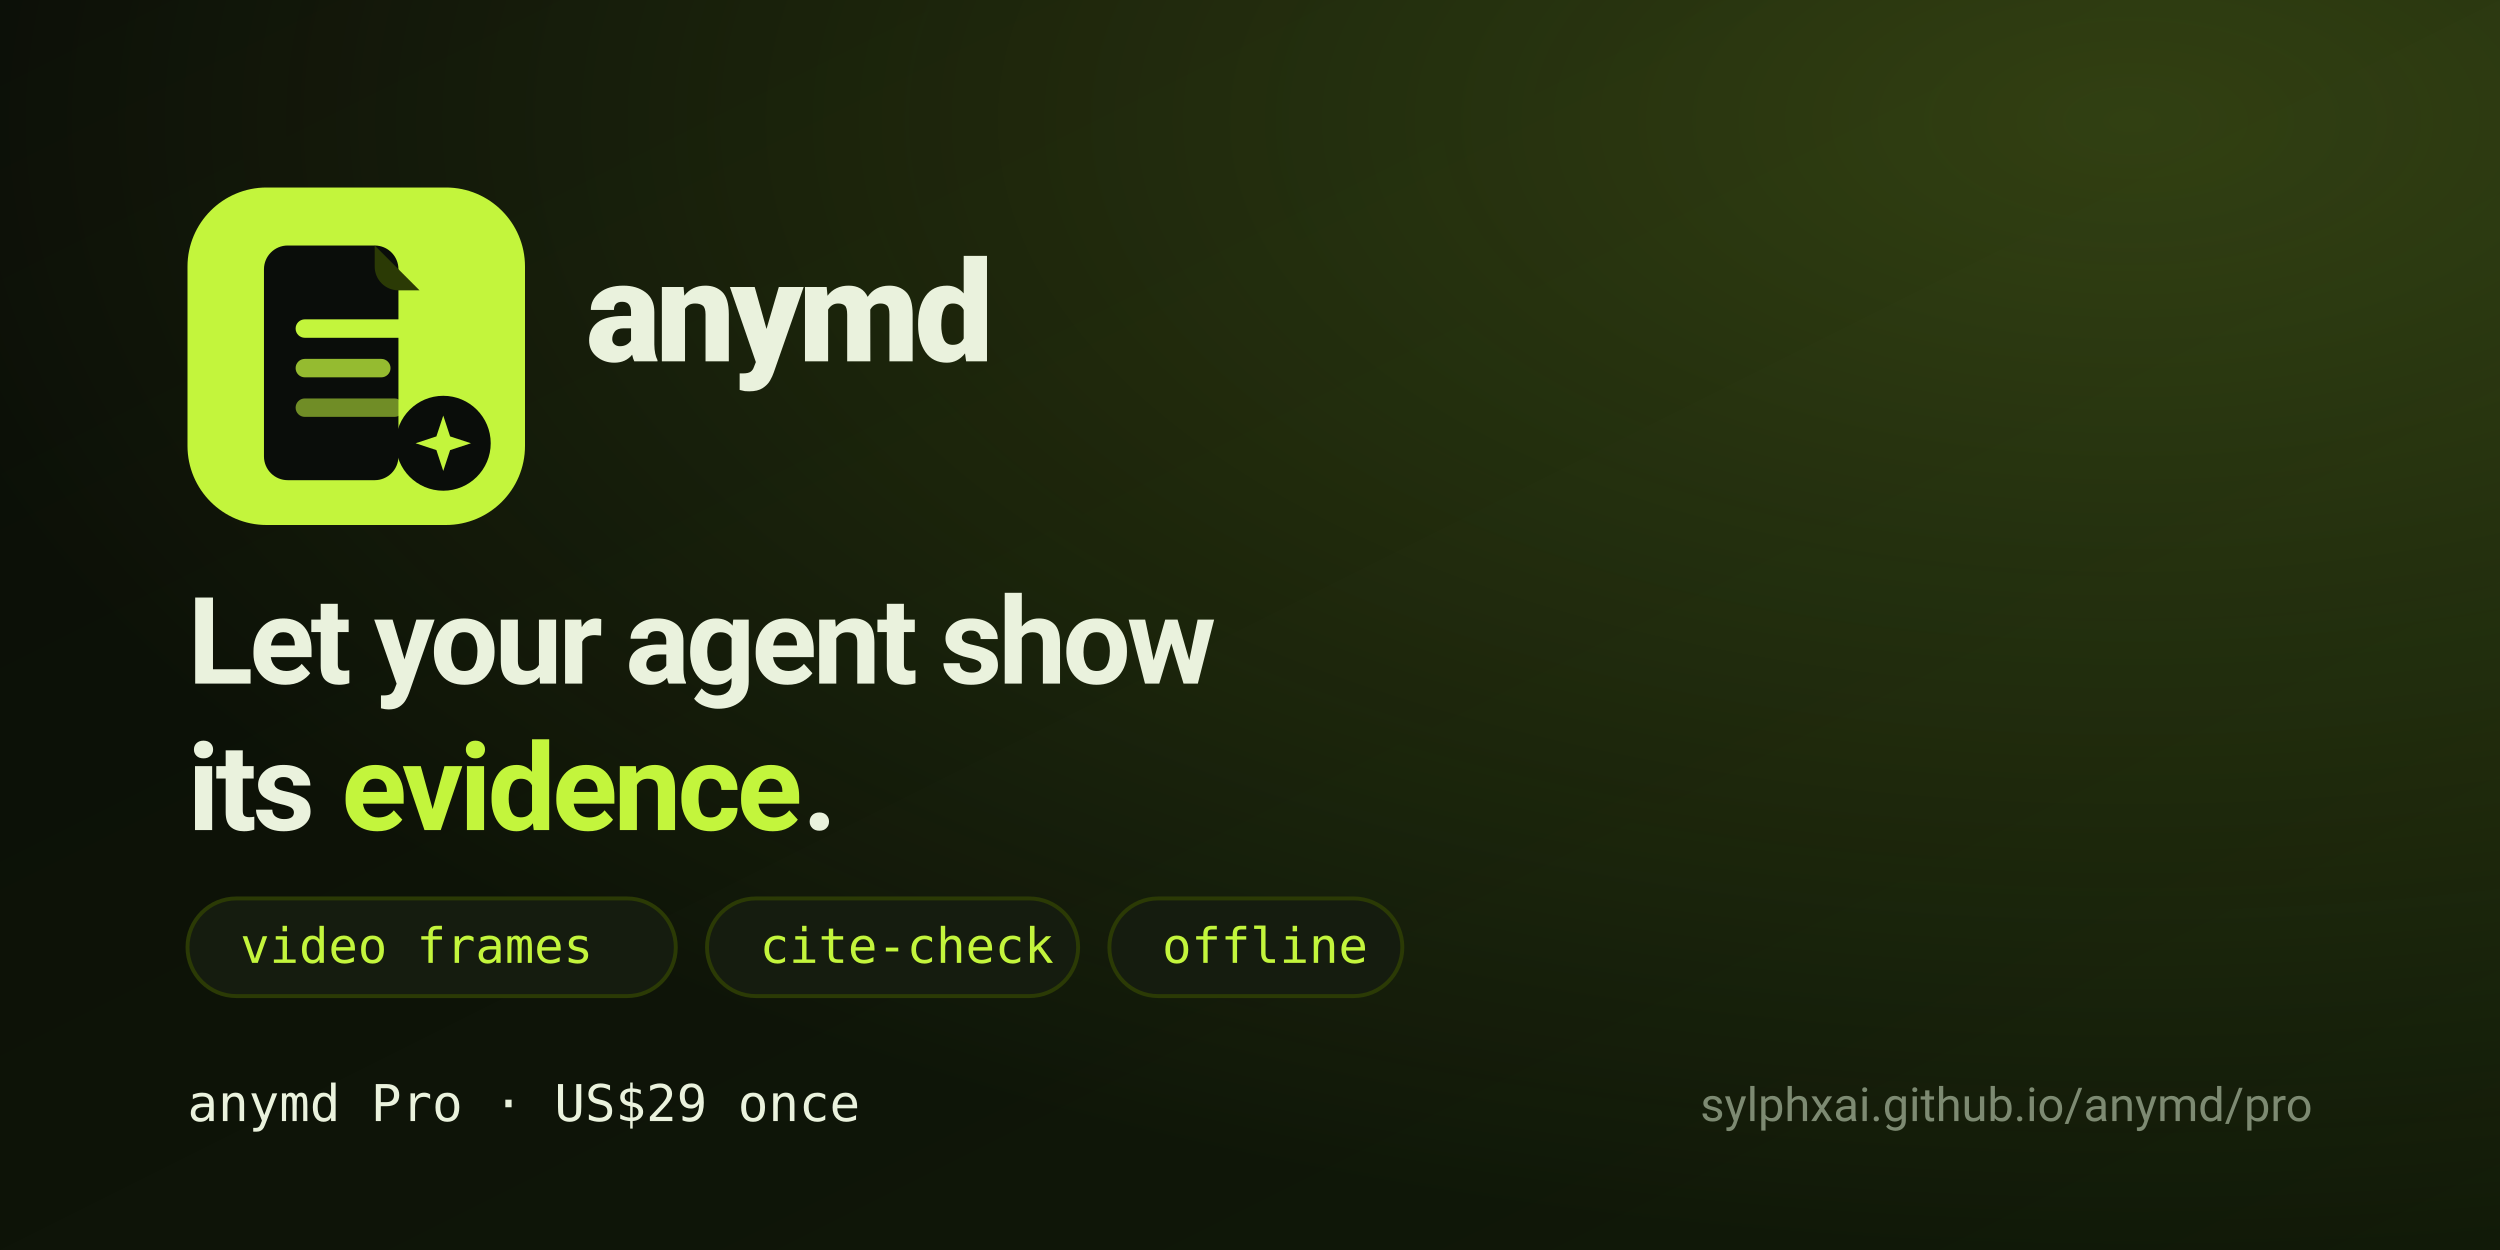
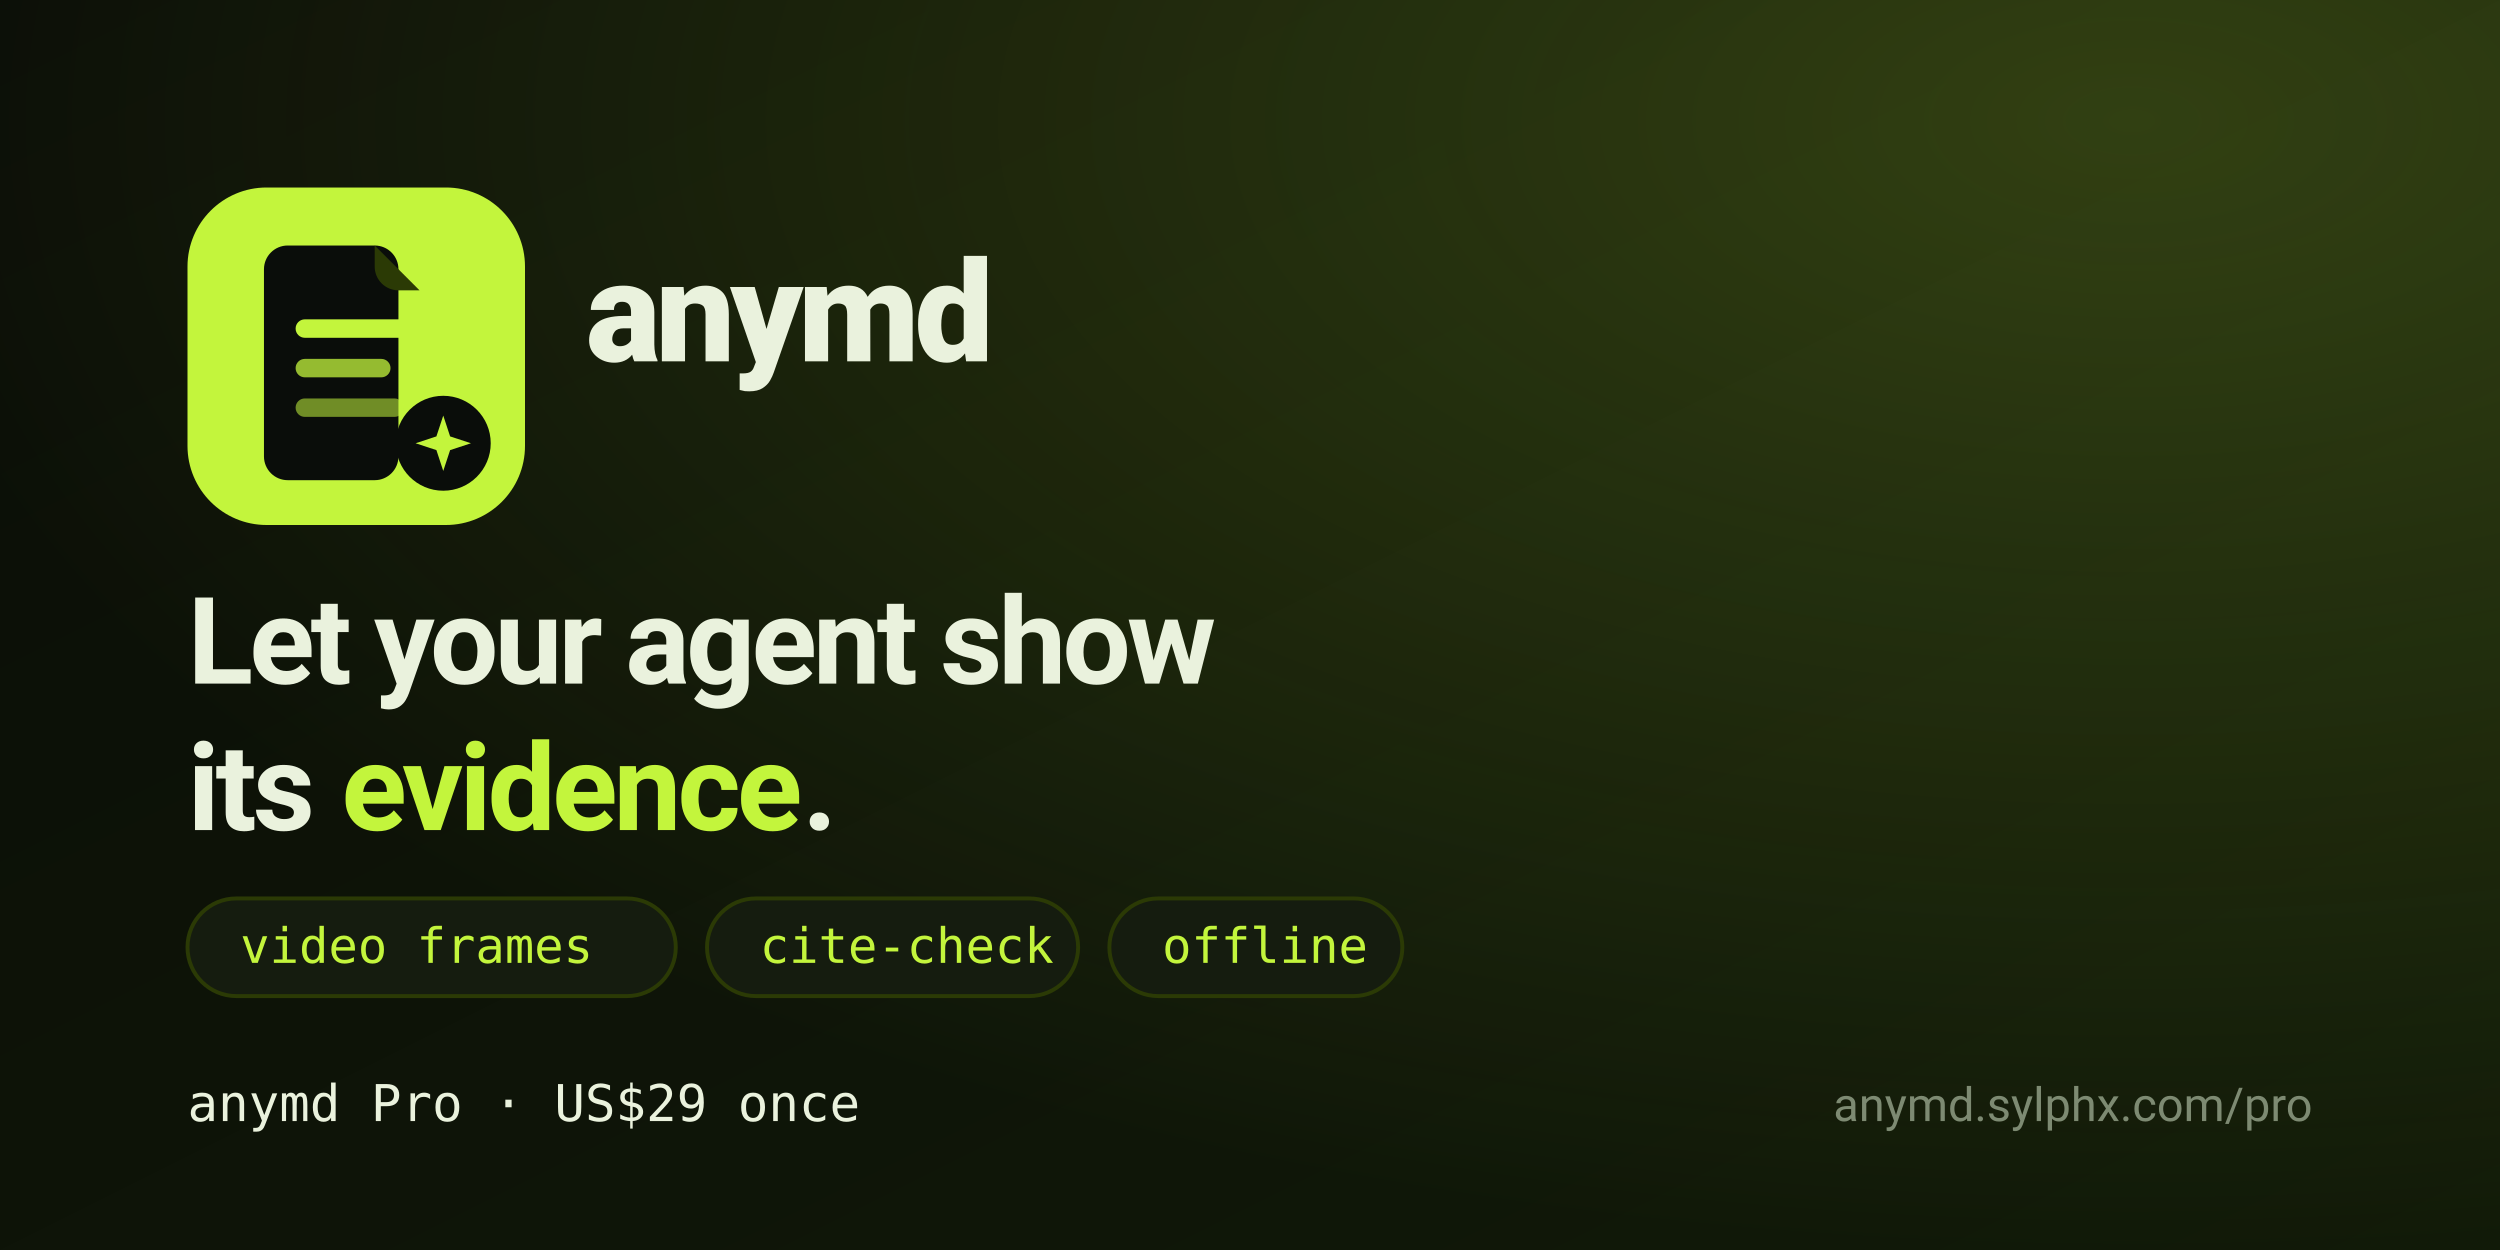
<svg xmlns="http://www.w3.org/2000/svg" width="1280" height="640" viewBox="0 0 1280 640">
  <defs>
    <linearGradient id="g" x1="0" y1="0" x2="1" y2="1">
      <stop offset="0%" stop-color="#0a0d07" />
      <stop offset="100%" stop-color="#111a08" />
    </linearGradient>
    <radialGradient id="glow" cx="0.85" cy="0.1" r="0.9">
      <stop offset="0%" stop-color="#c3f53c" stop-opacity="0.20" />
      <stop offset="100%" stop-color="#c3f53c" stop-opacity="0" />
    </radialGradient>
  </defs>
  <rect width="1280" height="640" fill="url(#g)" />
  <rect width="1280" height="640" fill="url(#glow)" />
  <g transform="translate(96 96) scale(1.35)">
    <rect width="128" height="128" rx="30" fill="#c3f53c" />
    <path d="M38 22h33a9 9 0 0 1 9 9v71a9 9 0 0 1-9 9H38a9 9 0 0 1-9-9V31a9 9 0 0 1 9-9Z" fill="#0a0d0a" />
    <path d="M71 22 88 39H80a9 9 0 0 1-9-9V22Z" fill="#2b3a05" />
    <rect x="41" y="50" width="46" height="7" rx="3.5" fill="#c3f53c" />
    <rect x="41" y="65" width="36" height="7" rx="3.5" fill="#c3f53c" opacity="0.75" />
    <rect x="41" y="80" width="41" height="7" rx="3.5" fill="#c3f53c" opacity="0.55" />
    <circle cx="97" cy="97" r="18" fill="#0a0d0a" />
    <path d="M97 86.5l2.6 7.9 7.9 2.6-7.9 2.6-2.6 7.9-2.6-7.9-7.9-2.6 7.9-2.6Z" fill="#c3f53c" />
  </g>
  <text x="300" y="185" font-family="ui-sans-serif, system-ui, -apple-system, 'Segoe UI', Roboto, sans-serif" font-size="72" font-weight="800" letter-spacing="-2.5" fill="#eaf2dd">anymd</text>
  <text x="96" y="350" font-family="ui-sans-serif, system-ui, -apple-system, 'Segoe UI', Roboto, sans-serif" font-size="62" font-weight="750" letter-spacing="-2" fill="#eaf2dd">Let your agent show</text>
  <text x="96" y="425" font-family="ui-sans-serif, system-ui, -apple-system, 'Segoe UI', Roboto, sans-serif" font-size="62" font-weight="750" letter-spacing="-2" fill="#eaf2dd">its <tspan fill="#c3f53c">evidence</tspan>.</text>
  <g font-family="ui-monospace, Menlo, Consolas, monospace" font-size="25" fill="#c3f53c">
    <rect x="96" y="460" width="250" height="50" rx="25" fill="#151c0f" stroke="#2b3a05" stroke-width="2" />
    <text x="123" y="493">video frames</text>
    <rect x="362" y="460" width="190" height="50" rx="25" fill="#151c0f" stroke="#2b3a05" stroke-width="2" />
    <text x="389" y="493">cite-check</text>
    <rect x="568" y="460" width="150" height="50" rx="25" fill="#151c0f" stroke="#2b3a05" stroke-width="2" />
    <text x="595" y="493">offline</text>
  </g>
  <text x="96" y="574" font-family="ui-monospace, Menlo, Consolas, monospace" font-size="26" fill="#eaf2dd">anymd Pro · US$29 once</text>
-   <text x="1184" y="574" text-anchor="end" font-family="ui-sans-serif, system-ui, -apple-system, 'Segoe UI', Roboto, sans-serif" font-size="24" fill="#7d8a72">sylphxai.github.io/anymd/pro</text>
+   <text x="1184" y="574" text-anchor="end" font-family="ui-sans-serif, system-ui, -apple-system, 'Segoe UI', Roboto, sans-serif" font-size="24" fill="#7d8a72">anymd.sylphx.com/pro</text>
</svg>
